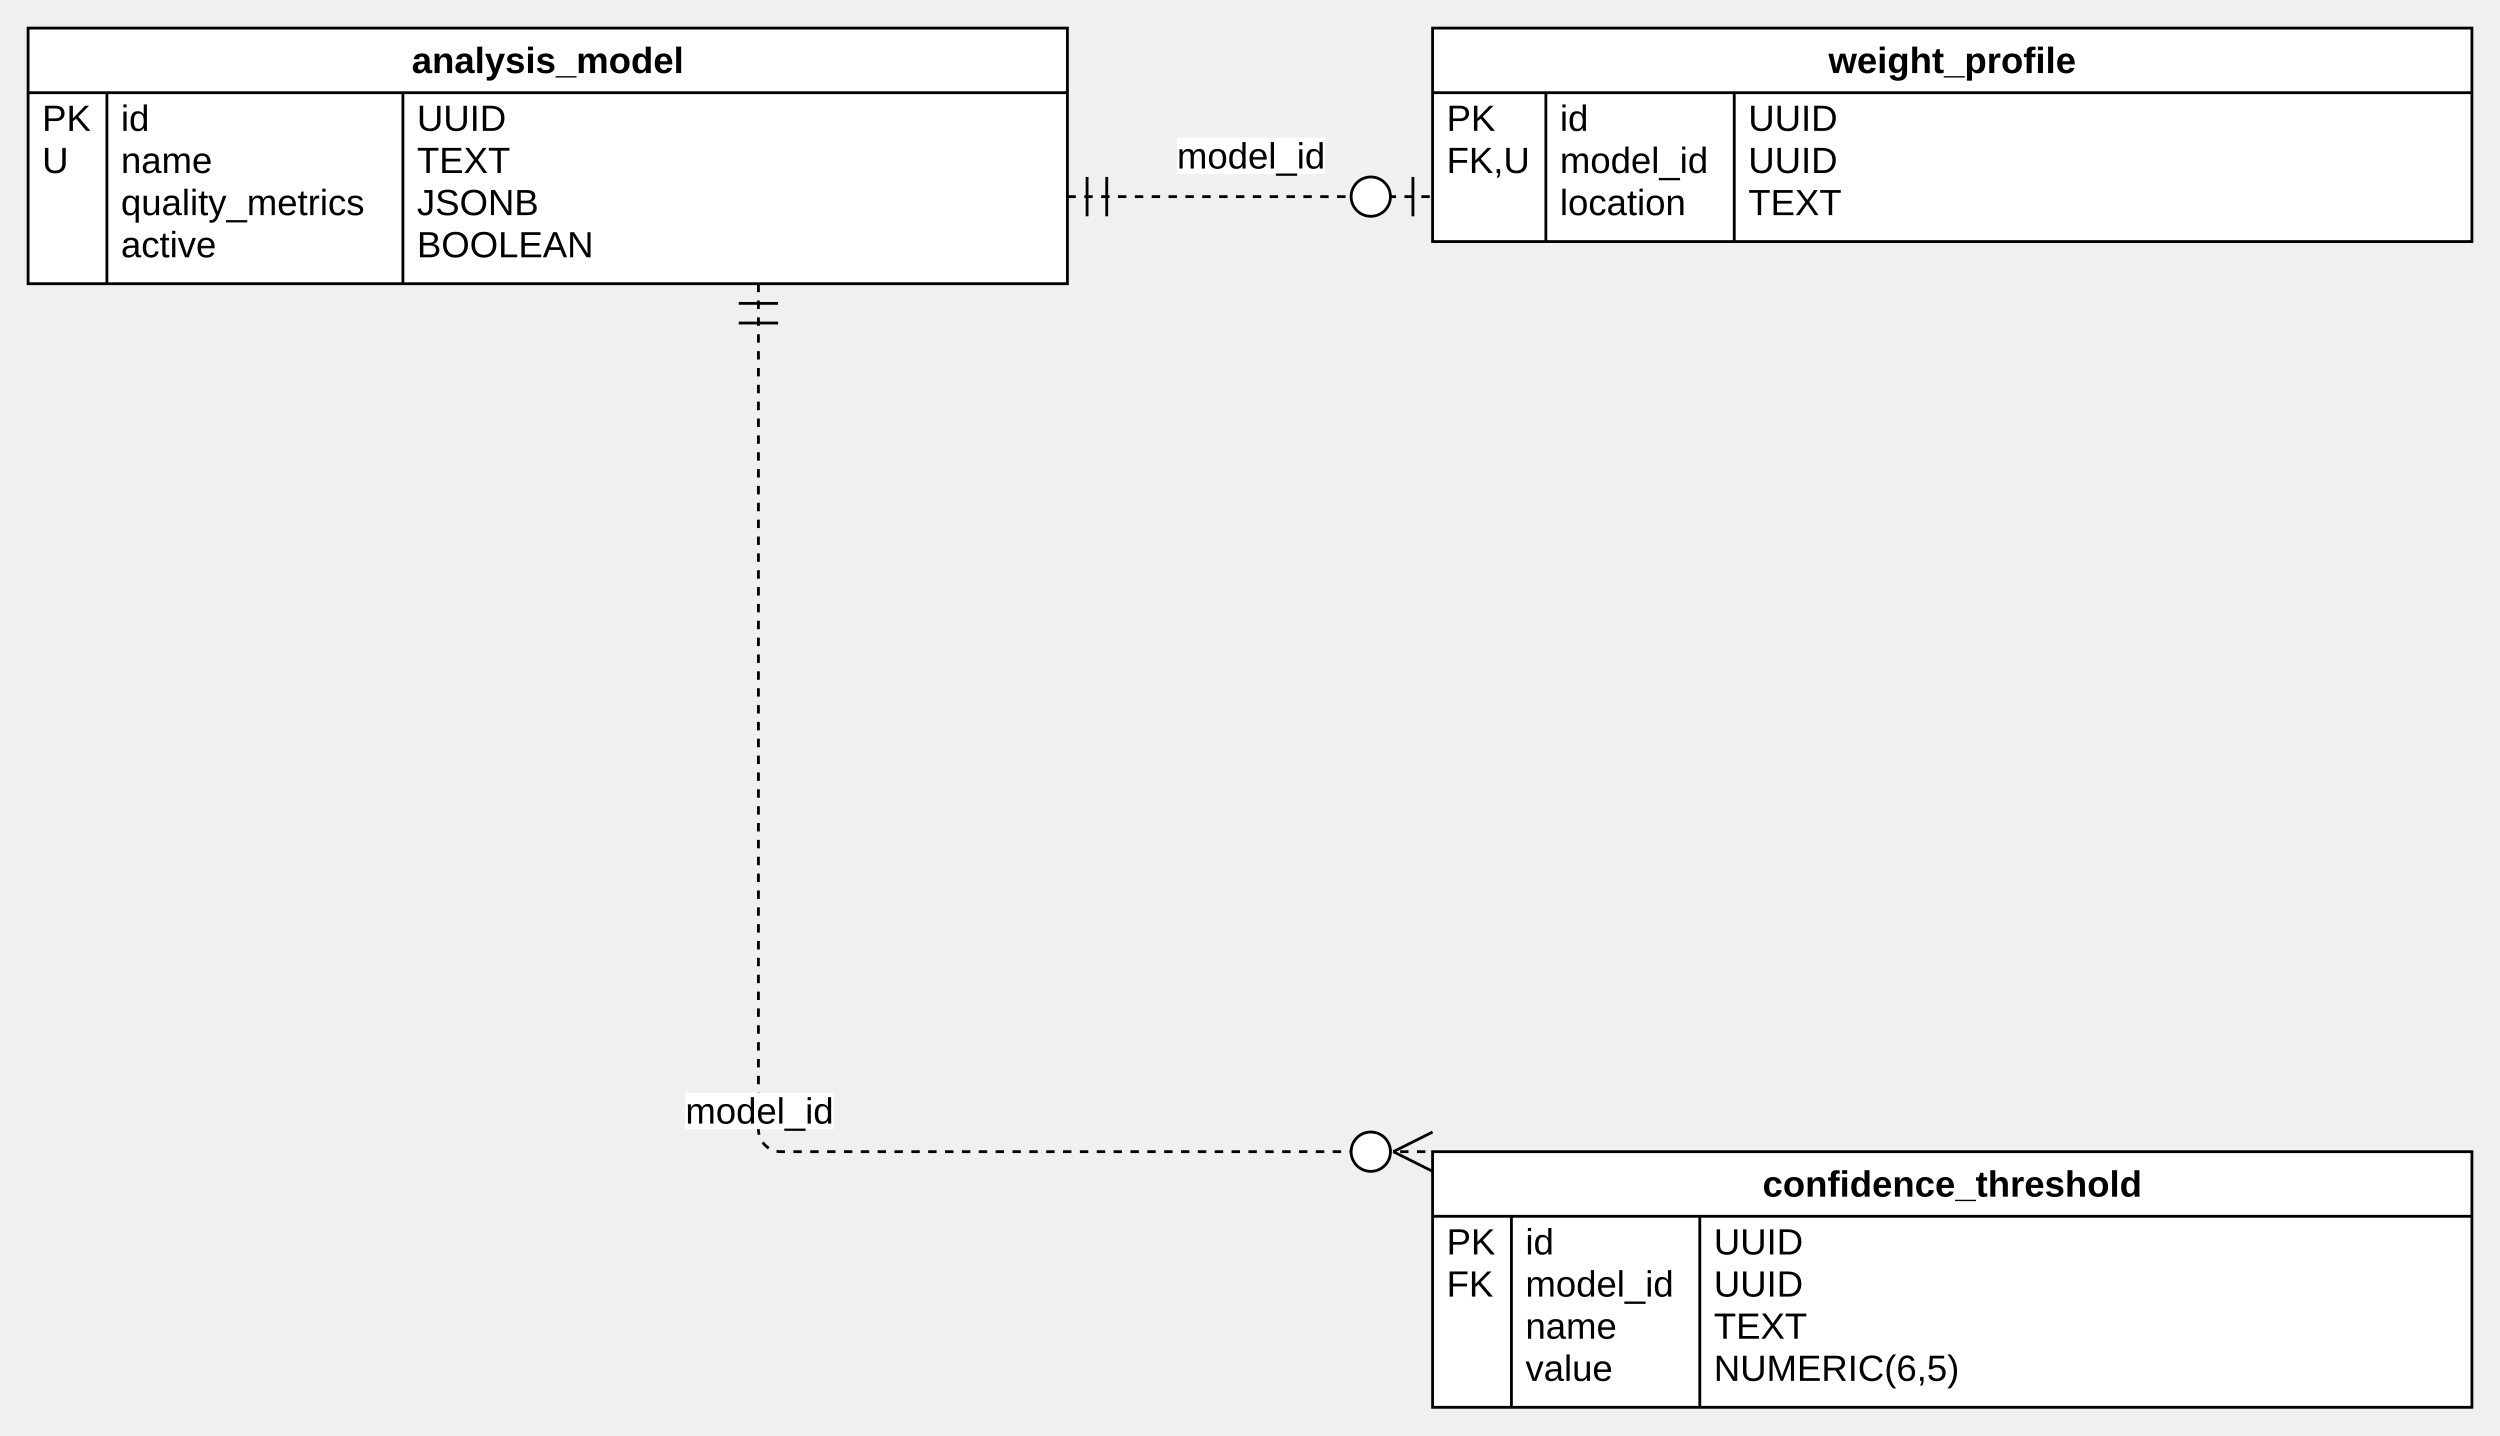
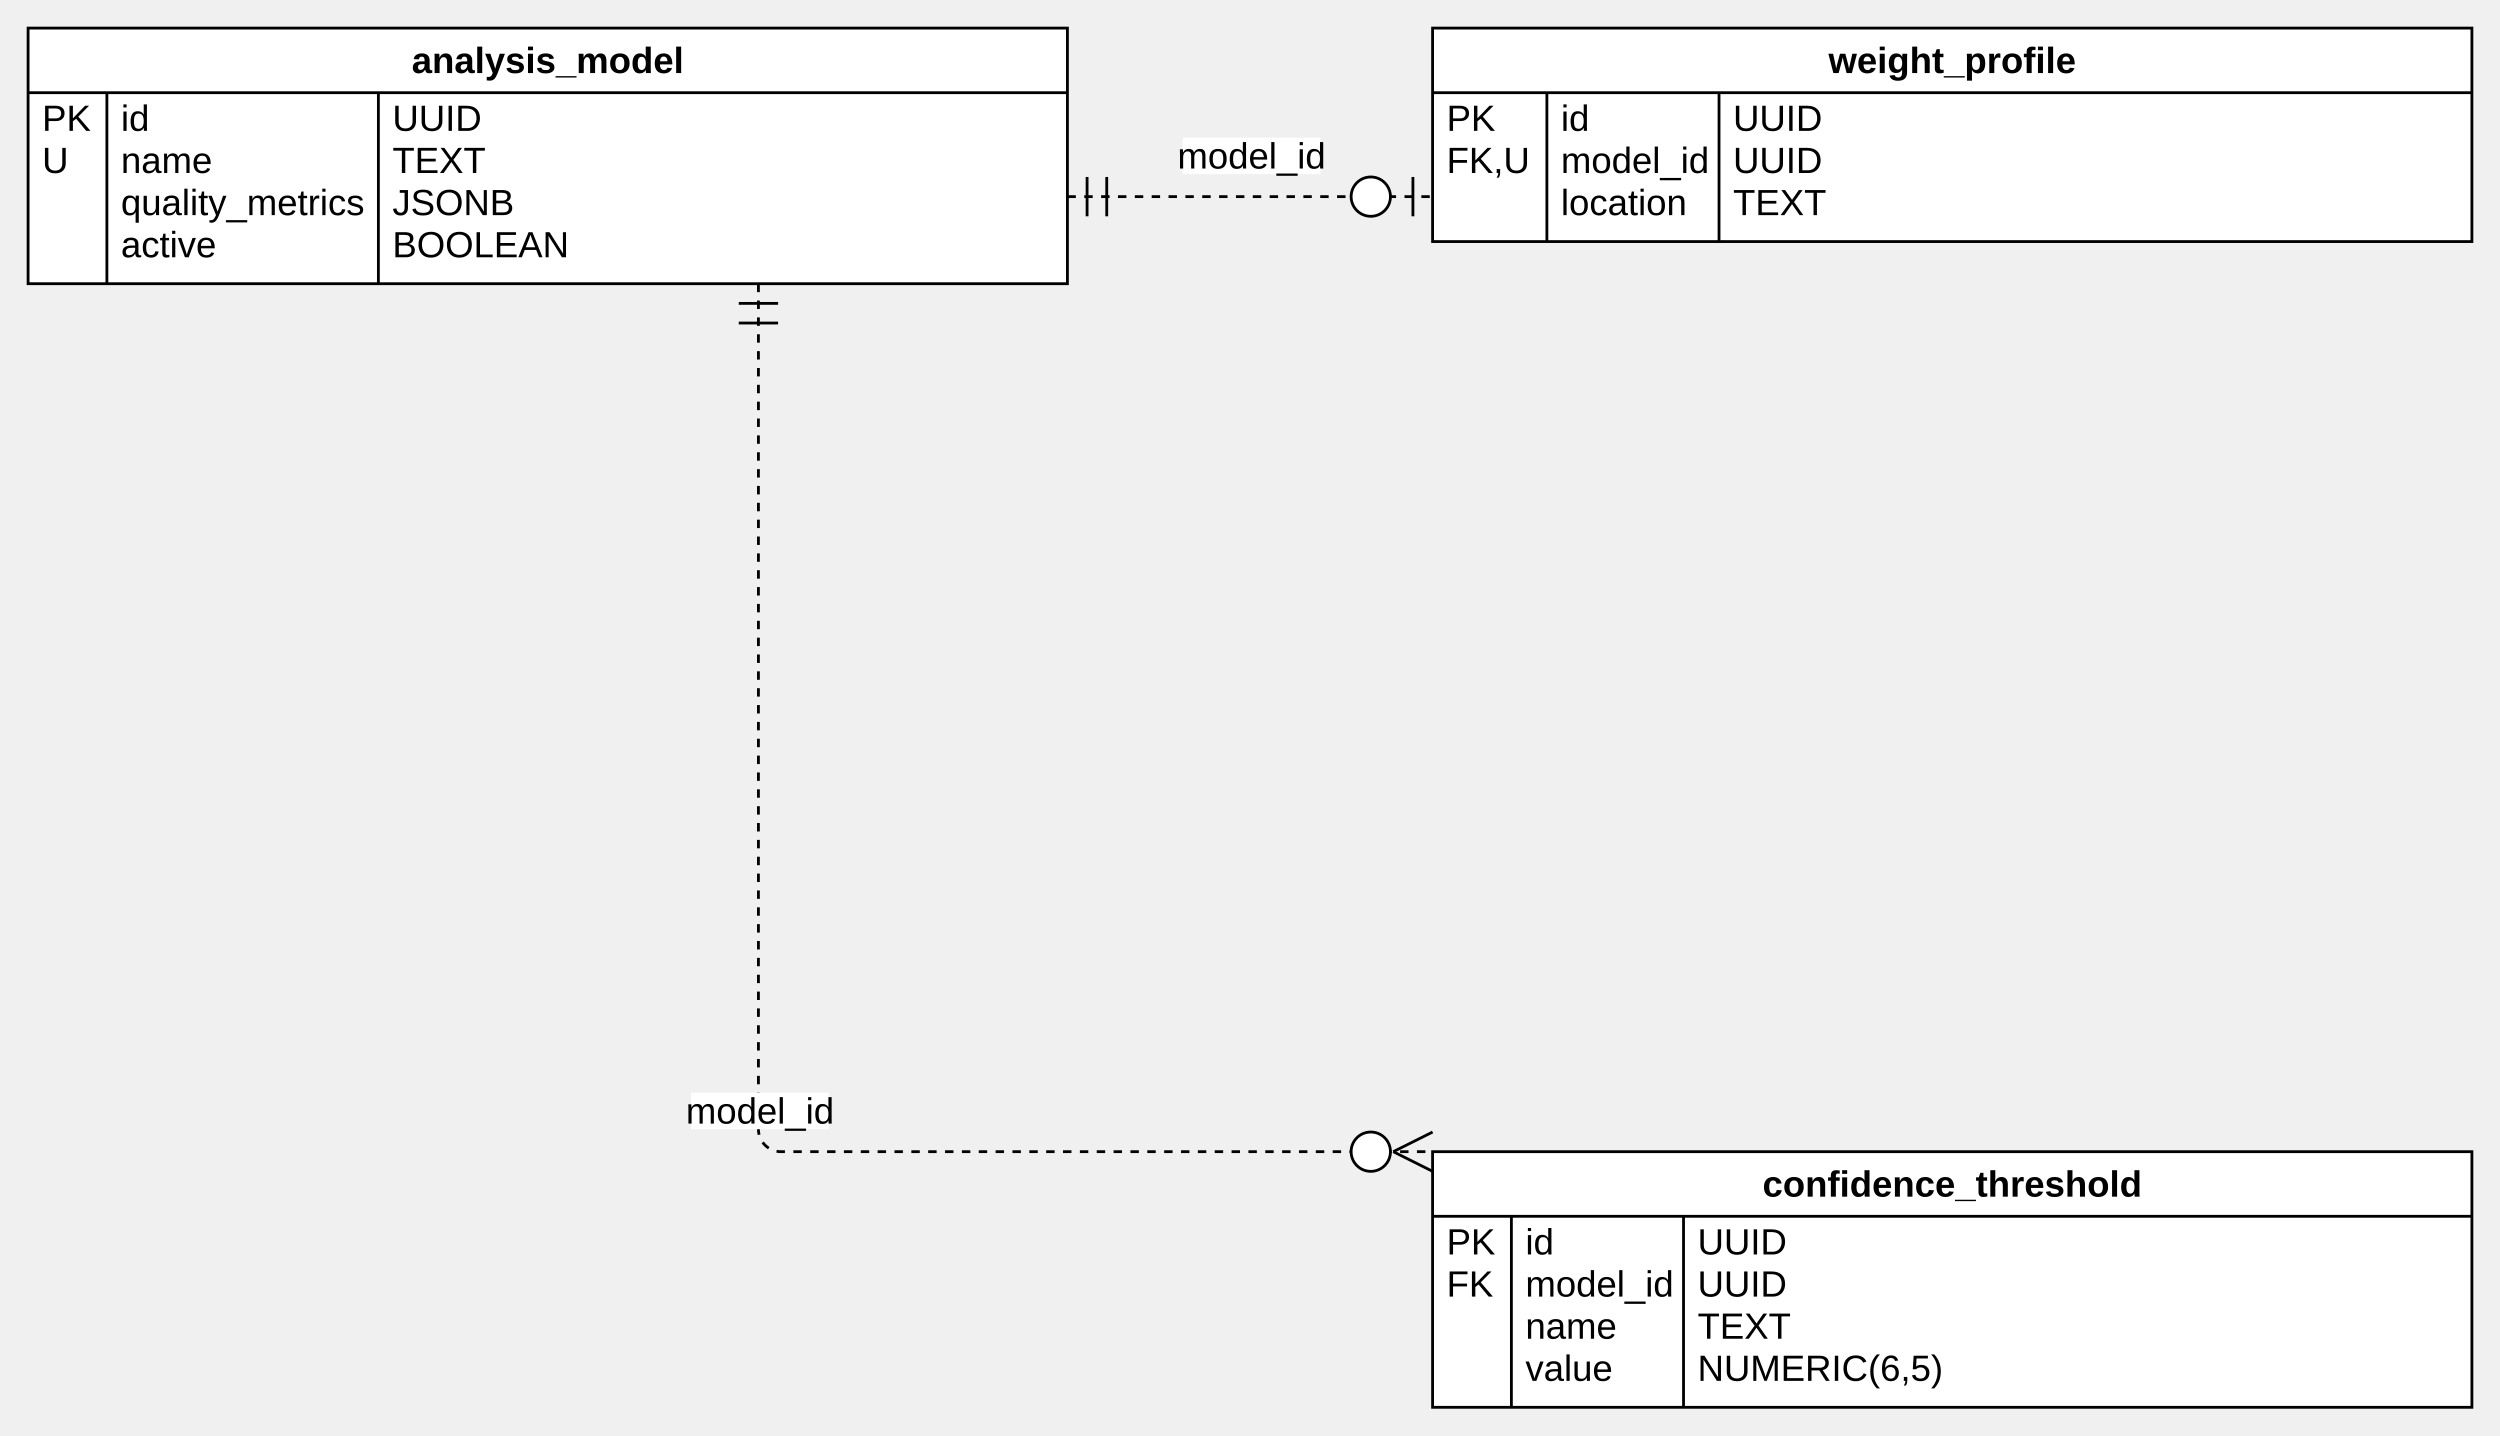
<svg xmlns="http://www.w3.org/2000/svg" version="1.1" width="890" height="511">
  <defs />
  <g>
    <g>
      <rect fill="#ffffff" stroke="none" x="30" y="30" width="370" height="91" transform="matrix(1 0 0 1 -20 -20)" />
    </g>
    <g>
      <path fill="none" stroke="#000000" paint-order="fill stroke markers" d=" M 10 10 L 380 10 L 380 101 L 10 101 L 10 10 Z Z" stroke-miterlimit="10" stroke-dasharray="" />
    </g>
    <g>
      <path fill="none" stroke="#000000" paint-order="fill stroke markers" d=" M 10 33 L 380 33" stroke-miterlimit="10" stroke-dasharray="" />
    </g>
    <g>
-       <path fill="none" stroke="#000000" paint-order="fill stroke markers" d=" M 38.059 33 L 38.059 101" stroke-miterlimit="10" stroke-dasharray="" />
-     </g>
-     <g>
-       <path fill="none" stroke="#000000" paint-order="fill stroke markers" d=" M 143.433 33 L 143.433 101" stroke-miterlimit="10" stroke-dasharray="" />
+       <path fill="none" stroke="#000000" paint-order="fill stroke markers" d=" M 38.053 33 L 38.053 101" stroke-miterlimit="10" stroke-dasharray="" />
+     </g>
+     <g>
+       <path fill="none" stroke="#000000" paint-order="fill stroke markers" d=" M 134.705 33 L 134.705 101" stroke-miterlimit="10" stroke-dasharray="" />
    </g>
    <g>
      <g>
        <path fill="none" stroke="none" />
        <text fill="#000000" stroke="none" font-family="Arial" font-size="13px" font-style="normal" font-weight="bold" text-decoration="undefined" x="215" y="41.5" text-anchor="middle" dominant-baseline="central" transform="matrix(1 0 0 1 -20 -20)">analysis_model</text>
      </g>
    </g>
    <g>
      <g>
        <path fill="none" stroke="none" />
        <text fill="#000000" stroke="none" font-family="Arial" font-size="13px" font-style="normal" font-weight="normal" text-decoration="undefined" x="35" y="58" text-anchor="start" dominant-baseline="text-before-edge" transform="matrix(1 0 0 1 -20 -20)">PK</text>
      </g>
    </g>
    <g>
      <g>
        <path fill="none" stroke="none" />
-         <text fill="#000000" stroke="none" font-family="Arial" font-size="13px" font-style="normal" font-weight="normal" text-decoration="undefined" x="63.059" y="58" text-anchor="start" dominant-baseline="text-before-edge" transform="matrix(1 0 0 1 -20 -20)">id</text>
-       </g>
-     </g>
-     <g>
-       <g>
-         <path fill="none" stroke="none" />
-         <text fill="#000000" stroke="none" font-family="Arial" font-size="13px" font-style="normal" font-weight="normal" text-decoration="undefined" x="168.433" y="58" text-anchor="start" dominant-baseline="text-before-edge" transform="matrix(1 0 0 1 -20 -20)">UUID</text>
+         <text fill="#000000" stroke="none" font-family="Arial" font-size="13px" font-style="normal" font-weight="normal" text-decoration="undefined" x="63.053" y="58" text-anchor="start" dominant-baseline="text-before-edge" transform="matrix(1 0 0 1 -20 -20)">id</text>
+       </g>
+     </g>
+     <g>
+       <g>
+         <path fill="none" stroke="none" />
+         <text fill="#000000" stroke="none" font-family="Arial" font-size="13px" font-style="normal" font-weight="normal" text-decoration="undefined" x="159.705" y="58" text-anchor="start" dominant-baseline="text-before-edge" transform="matrix(1 0 0 1 -20 -20)">UUID</text>
      </g>
    </g>
    <g>
      <g>
        <path fill="none" stroke="none" />
        <text fill="#000000" stroke="none" font-family="Arial" font-size="13px" font-style="normal" font-weight="normal" text-decoration="undefined" x="35" y="64.5" text-anchor="start" dominant-baseline="central" transform="matrix(1 0 0 1 -20 -20)" />
      </g>
    </g>
    <g>
      <g>
        <path fill="none" stroke="none" />
        <text fill="#000000" stroke="none" font-family="Arial" font-size="13px" font-style="normal" font-weight="normal" text-decoration="undefined" x="35" y="73" text-anchor="start" dominant-baseline="text-before-edge" transform="matrix(1 0 0 1 -20 -20)">U</text>
      </g>
    </g>
    <g>
      <g>
        <path fill="none" stroke="none" />
-         <text fill="#000000" stroke="none" font-family="Arial" font-size="13px" font-style="normal" font-weight="normal" text-decoration="undefined" x="63.059" y="73" text-anchor="start" dominant-baseline="text-before-edge" transform="matrix(1 0 0 1 -20 -20)">name</text>
-       </g>
-     </g>
-     <g>
-       <g>
-         <path fill="none" stroke="none" />
-         <text fill="#000000" stroke="none" font-family="Arial" font-size="13px" font-style="normal" font-weight="normal" text-decoration="undefined" x="168.433" y="73" text-anchor="start" dominant-baseline="text-before-edge" transform="matrix(1 0 0 1 -20 -20)">TEXT</text>
+         <text fill="#000000" stroke="none" font-family="Arial" font-size="13px" font-style="normal" font-weight="normal" text-decoration="undefined" x="63.053" y="73" text-anchor="start" dominant-baseline="text-before-edge" transform="matrix(1 0 0 1 -20 -20)">name</text>
+       </g>
+     </g>
+     <g>
+       <g>
+         <path fill="none" stroke="none" />
+         <text fill="#000000" stroke="none" font-family="Arial" font-size="13px" font-style="normal" font-weight="normal" text-decoration="undefined" x="159.705" y="73" text-anchor="start" dominant-baseline="text-before-edge" transform="matrix(1 0 0 1 -20 -20)">TEXT</text>
      </g>
    </g>
    <g>
      <g>
        <path fill="none" stroke="none" />
        <text fill="#000000" stroke="none" font-family="Arial" font-size="13px" font-style="normal" font-weight="normal" text-decoration="undefined" x="35" y="79.5" text-anchor="start" dominant-baseline="central" transform="matrix(1 0 0 1 -20 -20)" />
      </g>
    </g>
    <g>
      <g>
        <path fill="none" stroke="none" />
        <text fill="#000000" stroke="none" font-family="Arial" font-size="13px" font-style="normal" font-weight="normal" text-decoration="undefined" x="35" y="88" text-anchor="start" dominant-baseline="text-before-edge" transform="matrix(1 0 0 1 -20 -20)" />
      </g>
    </g>
    <g>
      <g>
        <path fill="none" stroke="none" />
-         <text fill="#000000" stroke="none" font-family="Arial" font-size="13px" font-style="normal" font-weight="normal" text-decoration="undefined" x="63.059" y="88" text-anchor="start" dominant-baseline="text-before-edge" transform="matrix(1 0 0 1 -20 -20)">quality_metrics</text>
-       </g>
-     </g>
-     <g>
-       <g>
-         <path fill="none" stroke="none" />
-         <text fill="#000000" stroke="none" font-family="Arial" font-size="13px" font-style="normal" font-weight="normal" text-decoration="undefined" x="168.433" y="88" text-anchor="start" dominant-baseline="text-before-edge" transform="matrix(1 0 0 1 -20 -20)">JSONB</text>
+         <text fill="#000000" stroke="none" font-family="Arial" font-size="13px" font-style="normal" font-weight="normal" text-decoration="undefined" x="63.053" y="88" text-anchor="start" dominant-baseline="text-before-edge" transform="matrix(1 0 0 1 -20 -20)">quality_metrics</text>
+       </g>
+     </g>
+     <g>
+       <g>
+         <path fill="none" stroke="none" />
+         <text fill="#000000" stroke="none" font-family="Arial" font-size="13px" font-style="normal" font-weight="normal" text-decoration="undefined" x="159.705" y="88" text-anchor="start" dominant-baseline="text-before-edge" transform="matrix(1 0 0 1 -20 -20)">JSONB</text>
      </g>
    </g>
    <g>
      <g>
        <path fill="none" stroke="none" />
        <text fill="#000000" stroke="none" font-family="Arial" font-size="13px" font-style="normal" font-weight="normal" text-decoration="undefined" x="35" y="94.5" text-anchor="start" dominant-baseline="central" transform="matrix(1 0 0 1 -20 -20)" />
      </g>
    </g>
    <g>
      <g>
        <path fill="none" stroke="none" />
        <text fill="#000000" stroke="none" font-family="Arial" font-size="13px" font-style="normal" font-weight="normal" text-decoration="undefined" x="35" y="103" text-anchor="start" dominant-baseline="text-before-edge" transform="matrix(1 0 0 1 -20 -20)" />
      </g>
    </g>
    <g>
      <g>
        <path fill="none" stroke="none" />
-         <text fill="#000000" stroke="none" font-family="Arial" font-size="13px" font-style="normal" font-weight="normal" text-decoration="undefined" x="63.059" y="103" text-anchor="start" dominant-baseline="text-before-edge" transform="matrix(1 0 0 1 -20 -20)">active</text>
-       </g>
-     </g>
-     <g>
-       <g>
-         <path fill="none" stroke="none" />
-         <text fill="#000000" stroke="none" font-family="Arial" font-size="13px" font-style="normal" font-weight="normal" text-decoration="undefined" x="168.433" y="103" text-anchor="start" dominant-baseline="text-before-edge" transform="matrix(1 0 0 1 -20 -20)">BOOLEAN</text>
+         <text fill="#000000" stroke="none" font-family="Arial" font-size="13px" font-style="normal" font-weight="normal" text-decoration="undefined" x="63.053" y="103" text-anchor="start" dominant-baseline="text-before-edge" transform="matrix(1 0 0 1 -20 -20)">active</text>
+       </g>
+     </g>
+     <g>
+       <g>
+         <path fill="none" stroke="none" />
+         <text fill="#000000" stroke="none" font-family="Arial" font-size="13px" font-style="normal" font-weight="normal" text-decoration="undefined" x="159.705" y="103" text-anchor="start" dominant-baseline="text-before-edge" transform="matrix(1 0 0 1 -20 -20)">BOOLEAN</text>
      </g>
    </g>
    <g>
      <g>
        <path fill="none" stroke="none" />
        <text fill="#000000" stroke="none" font-family="Arial" font-size="13px" font-style="normal" font-weight="normal" text-decoration="undefined" x="35" y="109.5" text-anchor="start" dominant-baseline="central" transform="matrix(1 0 0 1 -20 -20)" />
      </g>
    </g>
    <g>
      <rect fill="#ffffff" stroke="none" x="530" y="30" width="370" height="76" transform="matrix(1 0 0 1 -20 -20)" />
    </g>
    <g>
      <path fill="none" stroke="#000000" paint-order="fill stroke markers" d=" M 510 10 L 880 10 L 880 86 L 510 86 L 510 10 Z Z" stroke-miterlimit="10" stroke-dasharray="" />
    </g>
    <g>
      <path fill="none" stroke="#000000" paint-order="fill stroke markers" d=" M 510 33 L 880 33" stroke-miterlimit="10" stroke-dasharray="" />
    </g>
    <g>
-       <path fill="none" stroke="#000000" paint-order="fill stroke markers" d=" M 550.329 33 L 550.329 86" stroke-miterlimit="10" stroke-dasharray="" />
-     </g>
-     <g>
-       <path fill="none" stroke="#000000" paint-order="fill stroke markers" d=" M 617.395 33 L 617.395 86" stroke-miterlimit="10" stroke-dasharray="" />
+       <path fill="none" stroke="#000000" paint-order="fill stroke markers" d=" M 550.691 33 L 550.691 86" stroke-miterlimit="10" stroke-dasharray="" />
+     </g>
+     <g>
+       <path fill="none" stroke="#000000" paint-order="fill stroke markers" d=" M 611.974 33 L 611.974 86" stroke-miterlimit="10" stroke-dasharray="" />
    </g>
    <g>
      <g>
        <path fill="none" stroke="none" />
        <text fill="#000000" stroke="none" font-family="Arial" font-size="13px" font-style="normal" font-weight="bold" text-decoration="undefined" x="715" y="41.5" text-anchor="middle" dominant-baseline="central" transform="matrix(1 0 0 1 -20 -20)">weight_profile</text>
      </g>
    </g>
    <g>
      <g>
        <path fill="none" stroke="none" />
        <text fill="#000000" stroke="none" font-family="Arial" font-size="13px" font-style="normal" font-weight="normal" text-decoration="undefined" x="535" y="58" text-anchor="start" dominant-baseline="text-before-edge" transform="matrix(1 0 0 1 -20 -20)">PK</text>
      </g>
    </g>
    <g>
      <g>
        <path fill="none" stroke="none" />
-         <text fill="#000000" stroke="none" font-family="Arial" font-size="13px" font-style="normal" font-weight="normal" text-decoration="undefined" x="575.329" y="58" text-anchor="start" dominant-baseline="text-before-edge" transform="matrix(1 0 0 1 -20 -20)">id</text>
-       </g>
-     </g>
-     <g>
-       <g>
-         <path fill="none" stroke="none" />
-         <text fill="#000000" stroke="none" font-family="Arial" font-size="13px" font-style="normal" font-weight="normal" text-decoration="undefined" x="642.395" y="58" text-anchor="start" dominant-baseline="text-before-edge" transform="matrix(1 0 0 1 -20 -20)">UUID</text>
+         <text fill="#000000" stroke="none" font-family="Arial" font-size="13px" font-style="normal" font-weight="normal" text-decoration="undefined" x="575.691" y="58" text-anchor="start" dominant-baseline="text-before-edge" transform="matrix(1 0 0 1 -20 -20)">id</text>
+       </g>
+     </g>
+     <g>
+       <g>
+         <path fill="none" stroke="none" />
+         <text fill="#000000" stroke="none" font-family="Arial" font-size="13px" font-style="normal" font-weight="normal" text-decoration="undefined" x="636.974" y="58" text-anchor="start" dominant-baseline="text-before-edge" transform="matrix(1 0 0 1 -20 -20)">UUID</text>
      </g>
    </g>
    <g>
      <g>
        <path fill="none" stroke="none" />
        <text fill="#000000" stroke="none" font-family="Arial" font-size="13px" font-style="normal" font-weight="normal" text-decoration="undefined" x="535" y="64.5" text-anchor="start" dominant-baseline="central" transform="matrix(1 0 0 1 -20 -20)" />
      </g>
    </g>
    <g>
      <g>
        <path fill="none" stroke="none" />
        <text fill="#000000" stroke="none" font-family="Arial" font-size="13px" font-style="normal" font-weight="normal" text-decoration="undefined" x="535" y="73" text-anchor="start" dominant-baseline="text-before-edge" transform="matrix(1 0 0 1 -20 -20)">FK,U</text>
      </g>
    </g>
    <g>
      <g>
        <path fill="none" stroke="none" />
-         <text fill="#000000" stroke="none" font-family="Arial" font-size="13px" font-style="normal" font-weight="normal" text-decoration="undefined" x="575.329" y="73" text-anchor="start" dominant-baseline="text-before-edge" transform="matrix(1 0 0 1 -20 -20)">model_id</text>
-       </g>
-     </g>
-     <g>
-       <g>
-         <path fill="none" stroke="none" />
-         <text fill="#000000" stroke="none" font-family="Arial" font-size="13px" font-style="normal" font-weight="normal" text-decoration="undefined" x="642.395" y="73" text-anchor="start" dominant-baseline="text-before-edge" transform="matrix(1 0 0 1 -20 -20)">UUID</text>
+         <text fill="#000000" stroke="none" font-family="Arial" font-size="13px" font-style="normal" font-weight="normal" text-decoration="undefined" x="575.691" y="73" text-anchor="start" dominant-baseline="text-before-edge" transform="matrix(1 0 0 1 -20 -20)">model_id</text>
+       </g>
+     </g>
+     <g>
+       <g>
+         <path fill="none" stroke="none" />
+         <text fill="#000000" stroke="none" font-family="Arial" font-size="13px" font-style="normal" font-weight="normal" text-decoration="undefined" x="636.974" y="73" text-anchor="start" dominant-baseline="text-before-edge" transform="matrix(1 0 0 1 -20 -20)">UUID</text>
      </g>
    </g>
    <g>
      <g>
        <path fill="none" stroke="none" />
        <text fill="#000000" stroke="none" font-family="Arial" font-size="13px" font-style="normal" font-weight="normal" text-decoration="undefined" x="535" y="79.5" text-anchor="start" dominant-baseline="central" transform="matrix(1 0 0 1 -20 -20)" />
      </g>
    </g>
    <g>
      <g>
        <path fill="none" stroke="none" />
        <text fill="#000000" stroke="none" font-family="Arial" font-size="13px" font-style="normal" font-weight="normal" text-decoration="undefined" x="535" y="88" text-anchor="start" dominant-baseline="text-before-edge" transform="matrix(1 0 0 1 -20 -20)" />
      </g>
    </g>
    <g>
      <g>
        <path fill="none" stroke="none" />
-         <text fill="#000000" stroke="none" font-family="Arial" font-size="13px" font-style="normal" font-weight="normal" text-decoration="undefined" x="575.329" y="88" text-anchor="start" dominant-baseline="text-before-edge" transform="matrix(1 0 0 1 -20 -20)">location</text>
-       </g>
-     </g>
-     <g>
-       <g>
-         <path fill="none" stroke="none" />
-         <text fill="#000000" stroke="none" font-family="Arial" font-size="13px" font-style="normal" font-weight="normal" text-decoration="undefined" x="642.395" y="88" text-anchor="start" dominant-baseline="text-before-edge" transform="matrix(1 0 0 1 -20 -20)">TEXT</text>
+         <text fill="#000000" stroke="none" font-family="Arial" font-size="13px" font-style="normal" font-weight="normal" text-decoration="undefined" x="575.691" y="88" text-anchor="start" dominant-baseline="text-before-edge" transform="matrix(1 0 0 1 -20 -20)">location</text>
+       </g>
+     </g>
+     <g>
+       <g>
+         <path fill="none" stroke="none" />
+         <text fill="#000000" stroke="none" font-family="Arial" font-size="13px" font-style="normal" font-weight="normal" text-decoration="undefined" x="636.974" y="88" text-anchor="start" dominant-baseline="text-before-edge" transform="matrix(1 0 0 1 -20 -20)">TEXT</text>
      </g>
    </g>
    <g>
      <g>
        <path fill="none" stroke="none" />
        <text fill="#000000" stroke="none" font-family="Arial" font-size="13px" font-style="normal" font-weight="normal" text-decoration="undefined" x="535" y="94.5" text-anchor="start" dominant-baseline="central" transform="matrix(1 0 0 1 -20 -20)" />
      </g>
    </g>
    <g>
      <rect fill="#ffffff" stroke="none" x="530" y="430" width="370" height="91" transform="matrix(1 0 0 1 -20 -20)" />
    </g>
    <g>
      <path fill="none" stroke="#000000" paint-order="fill stroke markers" d=" M 510 410 L 880 410 L 880 501 L 510 501 L 510 410 Z Z" stroke-miterlimit="10" stroke-dasharray="" />
    </g>
    <g>
      <path fill="none" stroke="#000000" paint-order="fill stroke markers" d=" M 510 433 L 880 433" stroke-miterlimit="10" stroke-dasharray="" />
    </g>
    <g>
-       <path fill="none" stroke="#000000" paint-order="fill stroke markers" d=" M 538.059 433 L 538.059 501" stroke-miterlimit="10" stroke-dasharray="" />
-     </g>
-     <g>
-       <path fill="none" stroke="#000000" paint-order="fill stroke markers" d=" M 605.125 433 L 605.125 501" stroke-miterlimit="10" stroke-dasharray="" />
+       <path fill="none" stroke="#000000" paint-order="fill stroke markers" d=" M 538.053 433 L 538.053 501" stroke-miterlimit="10" stroke-dasharray="" />
+     </g>
+     <g>
+       <path fill="none" stroke="#000000" paint-order="fill stroke markers" d=" M 599.335 433 L 599.335 501" stroke-miterlimit="10" stroke-dasharray="" />
    </g>
    <g>
      <g>
        <path fill="none" stroke="none" />
        <text fill="#000000" stroke="none" font-family="Arial" font-size="13px" font-style="normal" font-weight="bold" text-decoration="undefined" x="715" y="441.5" text-anchor="middle" dominant-baseline="central" transform="matrix(1 0 0 1 -20 -20)">confidence_threshold</text>
      </g>
    </g>
    <g>
      <g>
        <path fill="none" stroke="none" />
        <text fill="#000000" stroke="none" font-family="Arial" font-size="13px" font-style="normal" font-weight="normal" text-decoration="undefined" x="535" y="458" text-anchor="start" dominant-baseline="text-before-edge" transform="matrix(1 0 0 1 -20 -20)">PK</text>
      </g>
    </g>
    <g>
      <g>
        <path fill="none" stroke="none" />
-         <text fill="#000000" stroke="none" font-family="Arial" font-size="13px" font-style="normal" font-weight="normal" text-decoration="undefined" x="563.059" y="458" text-anchor="start" dominant-baseline="text-before-edge" transform="matrix(1 0 0 1 -20 -20)">id</text>
-       </g>
-     </g>
-     <g>
-       <g>
-         <path fill="none" stroke="none" />
-         <text fill="#000000" stroke="none" font-family="Arial" font-size="13px" font-style="normal" font-weight="normal" text-decoration="undefined" x="630.125" y="458" text-anchor="start" dominant-baseline="text-before-edge" transform="matrix(1 0 0 1 -20 -20)">UUID</text>
+         <text fill="#000000" stroke="none" font-family="Arial" font-size="13px" font-style="normal" font-weight="normal" text-decoration="undefined" x="563.053" y="458" text-anchor="start" dominant-baseline="text-before-edge" transform="matrix(1 0 0 1 -20 -20)">id</text>
+       </g>
+     </g>
+     <g>
+       <g>
+         <path fill="none" stroke="none" />
+         <text fill="#000000" stroke="none" font-family="Arial" font-size="13px" font-style="normal" font-weight="normal" text-decoration="undefined" x="624.335" y="458" text-anchor="start" dominant-baseline="text-before-edge" transform="matrix(1 0 0 1 -20 -20)">UUID</text>
      </g>
    </g>
    <g>
      <g>
        <path fill="none" stroke="none" />
        <text fill="#000000" stroke="none" font-family="Arial" font-size="13px" font-style="normal" font-weight="normal" text-decoration="undefined" x="535" y="464.5" text-anchor="start" dominant-baseline="central" transform="matrix(1 0 0 1 -20 -20)" />
      </g>
    </g>
    <g>
      <g>
        <path fill="none" stroke="none" />
        <text fill="#000000" stroke="none" font-family="Arial" font-size="13px" font-style="normal" font-weight="normal" text-decoration="undefined" x="535" y="473" text-anchor="start" dominant-baseline="text-before-edge" transform="matrix(1 0 0 1 -20 -20)">FK</text>
      </g>
    </g>
    <g>
      <g>
        <path fill="none" stroke="none" />
-         <text fill="#000000" stroke="none" font-family="Arial" font-size="13px" font-style="normal" font-weight="normal" text-decoration="undefined" x="563.059" y="473" text-anchor="start" dominant-baseline="text-before-edge" transform="matrix(1 0 0 1 -20 -20)">model_id</text>
-       </g>
-     </g>
-     <g>
-       <g>
-         <path fill="none" stroke="none" />
-         <text fill="#000000" stroke="none" font-family="Arial" font-size="13px" font-style="normal" font-weight="normal" text-decoration="undefined" x="630.125" y="473" text-anchor="start" dominant-baseline="text-before-edge" transform="matrix(1 0 0 1 -20 -20)">UUID</text>
+         <text fill="#000000" stroke="none" font-family="Arial" font-size="13px" font-style="normal" font-weight="normal" text-decoration="undefined" x="563.053" y="473" text-anchor="start" dominant-baseline="text-before-edge" transform="matrix(1 0 0 1 -20 -20)">model_id</text>
+       </g>
+     </g>
+     <g>
+       <g>
+         <path fill="none" stroke="none" />
+         <text fill="#000000" stroke="none" font-family="Arial" font-size="13px" font-style="normal" font-weight="normal" text-decoration="undefined" x="624.335" y="473" text-anchor="start" dominant-baseline="text-before-edge" transform="matrix(1 0 0 1 -20 -20)">UUID</text>
      </g>
    </g>
    <g>
      <g>
        <path fill="none" stroke="none" />
        <text fill="#000000" stroke="none" font-family="Arial" font-size="13px" font-style="normal" font-weight="normal" text-decoration="undefined" x="535" y="479.5" text-anchor="start" dominant-baseline="central" transform="matrix(1 0 0 1 -20 -20)" />
      </g>
    </g>
    <g>
      <g>
        <path fill="none" stroke="none" />
        <text fill="#000000" stroke="none" font-family="Arial" font-size="13px" font-style="normal" font-weight="normal" text-decoration="undefined" x="535" y="488" text-anchor="start" dominant-baseline="text-before-edge" transform="matrix(1 0 0 1 -20 -20)" />
      </g>
    </g>
    <g>
      <g>
        <path fill="none" stroke="none" />
-         <text fill="#000000" stroke="none" font-family="Arial" font-size="13px" font-style="normal" font-weight="normal" text-decoration="undefined" x="563.059" y="488" text-anchor="start" dominant-baseline="text-before-edge" transform="matrix(1 0 0 1 -20 -20)">name</text>
-       </g>
-     </g>
-     <g>
-       <g>
-         <path fill="none" stroke="none" />
-         <text fill="#000000" stroke="none" font-family="Arial" font-size="13px" font-style="normal" font-weight="normal" text-decoration="undefined" x="630.125" y="488" text-anchor="start" dominant-baseline="text-before-edge" transform="matrix(1 0 0 1 -20 -20)">TEXT</text>
+         <text fill="#000000" stroke="none" font-family="Arial" font-size="13px" font-style="normal" font-weight="normal" text-decoration="undefined" x="563.053" y="488" text-anchor="start" dominant-baseline="text-before-edge" transform="matrix(1 0 0 1 -20 -20)">name</text>
+       </g>
+     </g>
+     <g>
+       <g>
+         <path fill="none" stroke="none" />
+         <text fill="#000000" stroke="none" font-family="Arial" font-size="13px" font-style="normal" font-weight="normal" text-decoration="undefined" x="624.335" y="488" text-anchor="start" dominant-baseline="text-before-edge" transform="matrix(1 0 0 1 -20 -20)">TEXT</text>
      </g>
    </g>
    <g>
      <g>
        <path fill="none" stroke="none" />
        <text fill="#000000" stroke="none" font-family="Arial" font-size="13px" font-style="normal" font-weight="normal" text-decoration="undefined" x="535" y="494.5" text-anchor="start" dominant-baseline="central" transform="matrix(1 0 0 1 -20 -20)" />
      </g>
    </g>
    <g>
      <g>
        <path fill="none" stroke="none" />
        <text fill="#000000" stroke="none" font-family="Arial" font-size="13px" font-style="normal" font-weight="normal" text-decoration="undefined" x="535" y="503" text-anchor="start" dominant-baseline="text-before-edge" transform="matrix(1 0 0 1 -20 -20)" />
      </g>
    </g>
    <g>
      <g>
        <path fill="none" stroke="none" />
-         <text fill="#000000" stroke="none" font-family="Arial" font-size="13px" font-style="normal" font-weight="normal" text-decoration="undefined" x="563.059" y="503" text-anchor="start" dominant-baseline="text-before-edge" transform="matrix(1 0 0 1 -20 -20)">value</text>
-       </g>
-     </g>
-     <g>
-       <g>
-         <path fill="none" stroke="none" />
-         <text fill="#000000" stroke="none" font-family="Arial" font-size="13px" font-style="normal" font-weight="normal" text-decoration="undefined" x="630.125" y="503" text-anchor="start" dominant-baseline="text-before-edge" transform="matrix(1 0 0 1 -20 -20)">NUMERIC(6,5)</text>
+         <text fill="#000000" stroke="none" font-family="Arial" font-size="13px" font-style="normal" font-weight="normal" text-decoration="undefined" x="563.053" y="503" text-anchor="start" dominant-baseline="text-before-edge" transform="matrix(1 0 0 1 -20 -20)">value</text>
+       </g>
+     </g>
+     <g>
+       <g>
+         <path fill="none" stroke="none" />
+         <text fill="#000000" stroke="none" font-family="Arial" font-size="13px" font-style="normal" font-weight="normal" text-decoration="undefined" x="624.335" y="503" text-anchor="start" dominant-baseline="text-before-edge" transform="matrix(1 0 0 1 -20 -20)">NUMERIC(6,5)</text>
      </g>
    </g>
    <g>
      <g>
        <path fill="none" stroke="none" />
        <text fill="#000000" stroke="none" font-family="Arial" font-size="13px" font-style="normal" font-weight="normal" text-decoration="undefined" x="535" y="509.5" text-anchor="start" dominant-baseline="central" transform="matrix(1 0 0 1 -20 -20)" />
      </g>
    </g>
    <g>
      <path fill="none" stroke="#000000" paint-order="fill stroke markers" d=" M 380 70 L 510 70" stroke-miterlimit="10" stroke-dasharray="3" />
    </g>
    <g>
      <path fill="#FFFFFF" stroke="none" paint-order="stroke fill markers" d=" M 481 70 C 481 66.134 484.134 63 488 63 C 491.866 63 495 66.134 495 70 C 495 73.866 491.866 77 488 77 C 484.134 77 481 73.866 481 70 Z" />
    </g>
    <g>
      <path fill="none" stroke="#000000" paint-order="fill stroke markers" d=" M 481 70 C 481 66.134 484.134 63 488 63 C 491.866 63 495 66.134 495 70 C 495 73.866 491.866 77 488 77 C 484.134 77 481 73.866 481 70 Z" stroke-miterlimit="10" stroke-dasharray="" />
    </g>
    <g>
      <path fill="none" stroke="#000000" paint-order="fill stroke markers" d=" M 503 77 L 503 63" stroke-miterlimit="10" stroke-dasharray="" />
    </g>
    <g>
      <path fill="none" stroke="#000000" paint-order="fill stroke markers" d=" M 387 63 L 387 77" stroke-miterlimit="10" stroke-dasharray="" />
    </g>
    <g>
      <path fill="none" stroke="#000000" paint-order="fill stroke markers" d=" M 394 63 L 394 77" stroke-miterlimit="10" stroke-dasharray="" />
    </g>
    <g>
-       <rect fill="#ffffff" stroke="none" x="439" y="69" width="52.755" height="13" transform="matrix(1 0 0 1 -20 -20)" />
-     </g>
-     <g>
-       <g>
-         <path fill="none" stroke="none" />
-         <text fill="#000000" stroke="none" font-family="Arial" font-size="13px" font-style="normal" font-weight="normal" text-decoration="undefined" x="465.378" y="75.5" text-anchor="middle" dominant-baseline="central" transform="matrix(1 0 0 1 -20 -20)">model_id</text>
-       </g>
-     </g>
-     <g>
-       <rect fill="#ffffff" stroke="none" x="425" y="69" width="0" height="13" transform="matrix(1 0 0 1 -20 -20)" />
-     </g>
-     <g>
-       <g>
-         <path fill="none" stroke="none" />
-         <text fill="#000000" stroke="none" font-family="Arial" font-size="13px" font-style="normal" font-weight="normal" text-decoration="undefined" x="425" y="75.5" text-anchor="middle" dominant-baseline="central" transform="matrix(1 0 0 1 -20 -20)" />
-       </g>
-     </g>
-     <g>
-       <rect fill="#ffffff" stroke="none" x="504" y="69" width="0" height="13" transform="matrix(1 0 0 1 -20 -20)" />
-     </g>
-     <g>
-       <g>
-         <path fill="none" stroke="none" />
-         <text fill="#000000" stroke="none" font-family="Arial" font-size="13px" font-style="normal" font-weight="normal" text-decoration="undefined" x="504" y="75.5" text-anchor="middle" dominant-baseline="central" transform="matrix(1 0 0 1 -20 -20)" />
+       <rect fill="#ffffff" stroke="none" x="441" y="69" width="49.105" height="13" transform="matrix(1 0 0 1 -20 -20)" />
+     </g>
+     <g>
+       <g>
+         <path fill="none" stroke="none" />
+         <text fill="#000000" stroke="none" font-family="Arial" font-size="13px" font-style="normal" font-weight="normal" text-decoration="undefined" x="465.553" y="75.5" text-anchor="middle" dominant-baseline="central" transform="matrix(1 0 0 1 -20 -20)">model_id</text>
+       </g>
+     </g>
+     <g>
+       <rect fill="#ffffff" stroke="none" x="415" y="50" width="0" height="13" transform="matrix(1 0 0 1 -20 -20)" />
+     </g>
+     <g>
+       <g>
+         <path fill="none" stroke="none" />
+         <text fill="#000000" stroke="none" font-family="Arial" font-size="13px" font-style="normal" font-weight="normal" text-decoration="undefined" x="415" y="56.5" text-anchor="middle" dominant-baseline="central" transform="matrix(1 0 0 1 -20 -20)" />
+       </g>
+     </g>
+     <g>
+       <rect fill="#ffffff" stroke="none" x="515" y="50" width="0" height="13" transform="matrix(1 0 0 1 -20 -20)" />
+     </g>
+     <g>
+       <g>
+         <path fill="none" stroke="none" />
+         <text fill="#000000" stroke="none" font-family="Arial" font-size="13px" font-style="normal" font-weight="normal" text-decoration="undefined" x="515" y="56.5" text-anchor="middle" dominant-baseline="central" transform="matrix(1 0 0 1 -20 -20)" />
      </g>
    </g>
    <g>
      <path fill="none" stroke="#000000" paint-order="fill stroke markers" d=" M 270 101 L 270 402 L 270 402 A 8 8 0 0 0 278 410 L 510 410" stroke-miterlimit="10" stroke-dasharray="3" />
    </g>
    <g>
      <path fill="none" stroke="#000000" paint-order="fill stroke markers" d=" M 496 410 L 510 417" stroke-miterlimit="10" stroke-dasharray="" />
    </g>
    <g>
      <path fill="none" stroke="#000000" paint-order="fill stroke markers" d=" M 496 410 L 510 403" stroke-miterlimit="10" stroke-dasharray="" />
    </g>
    <g>
      <path fill="#FFFFFF" stroke="none" paint-order="stroke fill markers" d=" M 481 410 C 481 406.134 484.134 403 488 403 C 491.866 403 495 406.134 495 410 C 495 413.866 491.866 417 488 417 C 484.134 417 481 413.866 481 410 Z" />
    </g>
    <g>
      <path fill="none" stroke="#000000" paint-order="fill stroke markers" d=" M 481 410 C 481 406.134 484.134 403 488 403 C 491.866 403 495 406.134 495 410 C 495 413.866 491.866 417 488 417 C 484.134 417 481 413.866 481 410 Z" stroke-miterlimit="10" stroke-dasharray="" />
    </g>
    <g>
      <path fill="none" stroke="#000000" paint-order="fill stroke markers" d=" M 277 108 L 263 108" stroke-miterlimit="10" stroke-dasharray="" />
    </g>
    <g>
      <path fill="none" stroke="#000000" paint-order="fill stroke markers" d=" M 277 115 L 263 115" stroke-miterlimit="10" stroke-dasharray="" />
    </g>
    <g>
-       <rect fill="#ffffff" stroke="none" x="264" y="409" width="52.755" height="13" transform="matrix(1 0 0 1 -20 -20)" />
-     </g>
-     <g>
-       <g>
-         <path fill="none" stroke="none" />
-         <text fill="#000000" stroke="none" font-family="Arial" font-size="13px" font-style="normal" font-weight="normal" text-decoration="undefined" x="290.378" y="415.5" text-anchor="middle" dominant-baseline="central" transform="matrix(1 0 0 1 -20 -20)">model_id</text>
-       </g>
-     </g>
-     <g>
-       <rect fill="#ffffff" stroke="none" x="305" y="140" width="0" height="13" transform="matrix(1 0 0 1 -20 -20)" />
-     </g>
-     <g>
-       <g>
-         <path fill="none" stroke="none" />
-         <text fill="#000000" stroke="none" font-family="Arial" font-size="13px" font-style="normal" font-weight="normal" text-decoration="undefined" x="305" y="146.5" text-anchor="middle" dominant-baseline="central" transform="matrix(1 0 0 1 -20 -20)" />
+       <rect fill="#ffffff" stroke="none" x="266" y="409" width="49.105" height="13" transform="matrix(1 0 0 1 -20 -20)" />
+     </g>
+     <g>
+       <g>
+         <path fill="none" stroke="none" />
+         <text fill="#000000" stroke="none" font-family="Arial" font-size="13px" font-style="normal" font-weight="normal" text-decoration="undefined" x="290.553" y="415.5" text-anchor="middle" dominant-baseline="central" transform="matrix(1 0 0 1 -20 -20)">model_id</text>
+       </g>
+     </g>
+     <g>
+       <rect fill="#ffffff" stroke="none" x="305" y="50" width="0" height="13" transform="matrix(1 0 0 1 -20 -20)" />
+     </g>
+     <g>
+       <g>
+         <path fill="none" stroke="none" />
+         <text fill="#000000" stroke="none" font-family="Arial" font-size="13px" font-style="normal" font-weight="normal" text-decoration="undefined" x="305" y="56.5" text-anchor="middle" dominant-baseline="central" transform="matrix(1 0 0 1 -20 -20)" />
      </g>
    </g>
    <g>
      <rect fill="#ffffff" stroke="none" x="504" y="409" width="0" height="13" transform="matrix(1 0 0 1 -20 -20)" />
    </g>
    <g>
      <g>
        <path fill="none" stroke="none" />
        <text fill="#000000" stroke="none" font-family="Arial" font-size="13px" font-style="normal" font-weight="normal" text-decoration="undefined" x="504" y="415.5" text-anchor="middle" dominant-baseline="central" transform="matrix(1 0 0 1 -20 -20)" />
      </g>
    </g>
  </g>
</svg>
